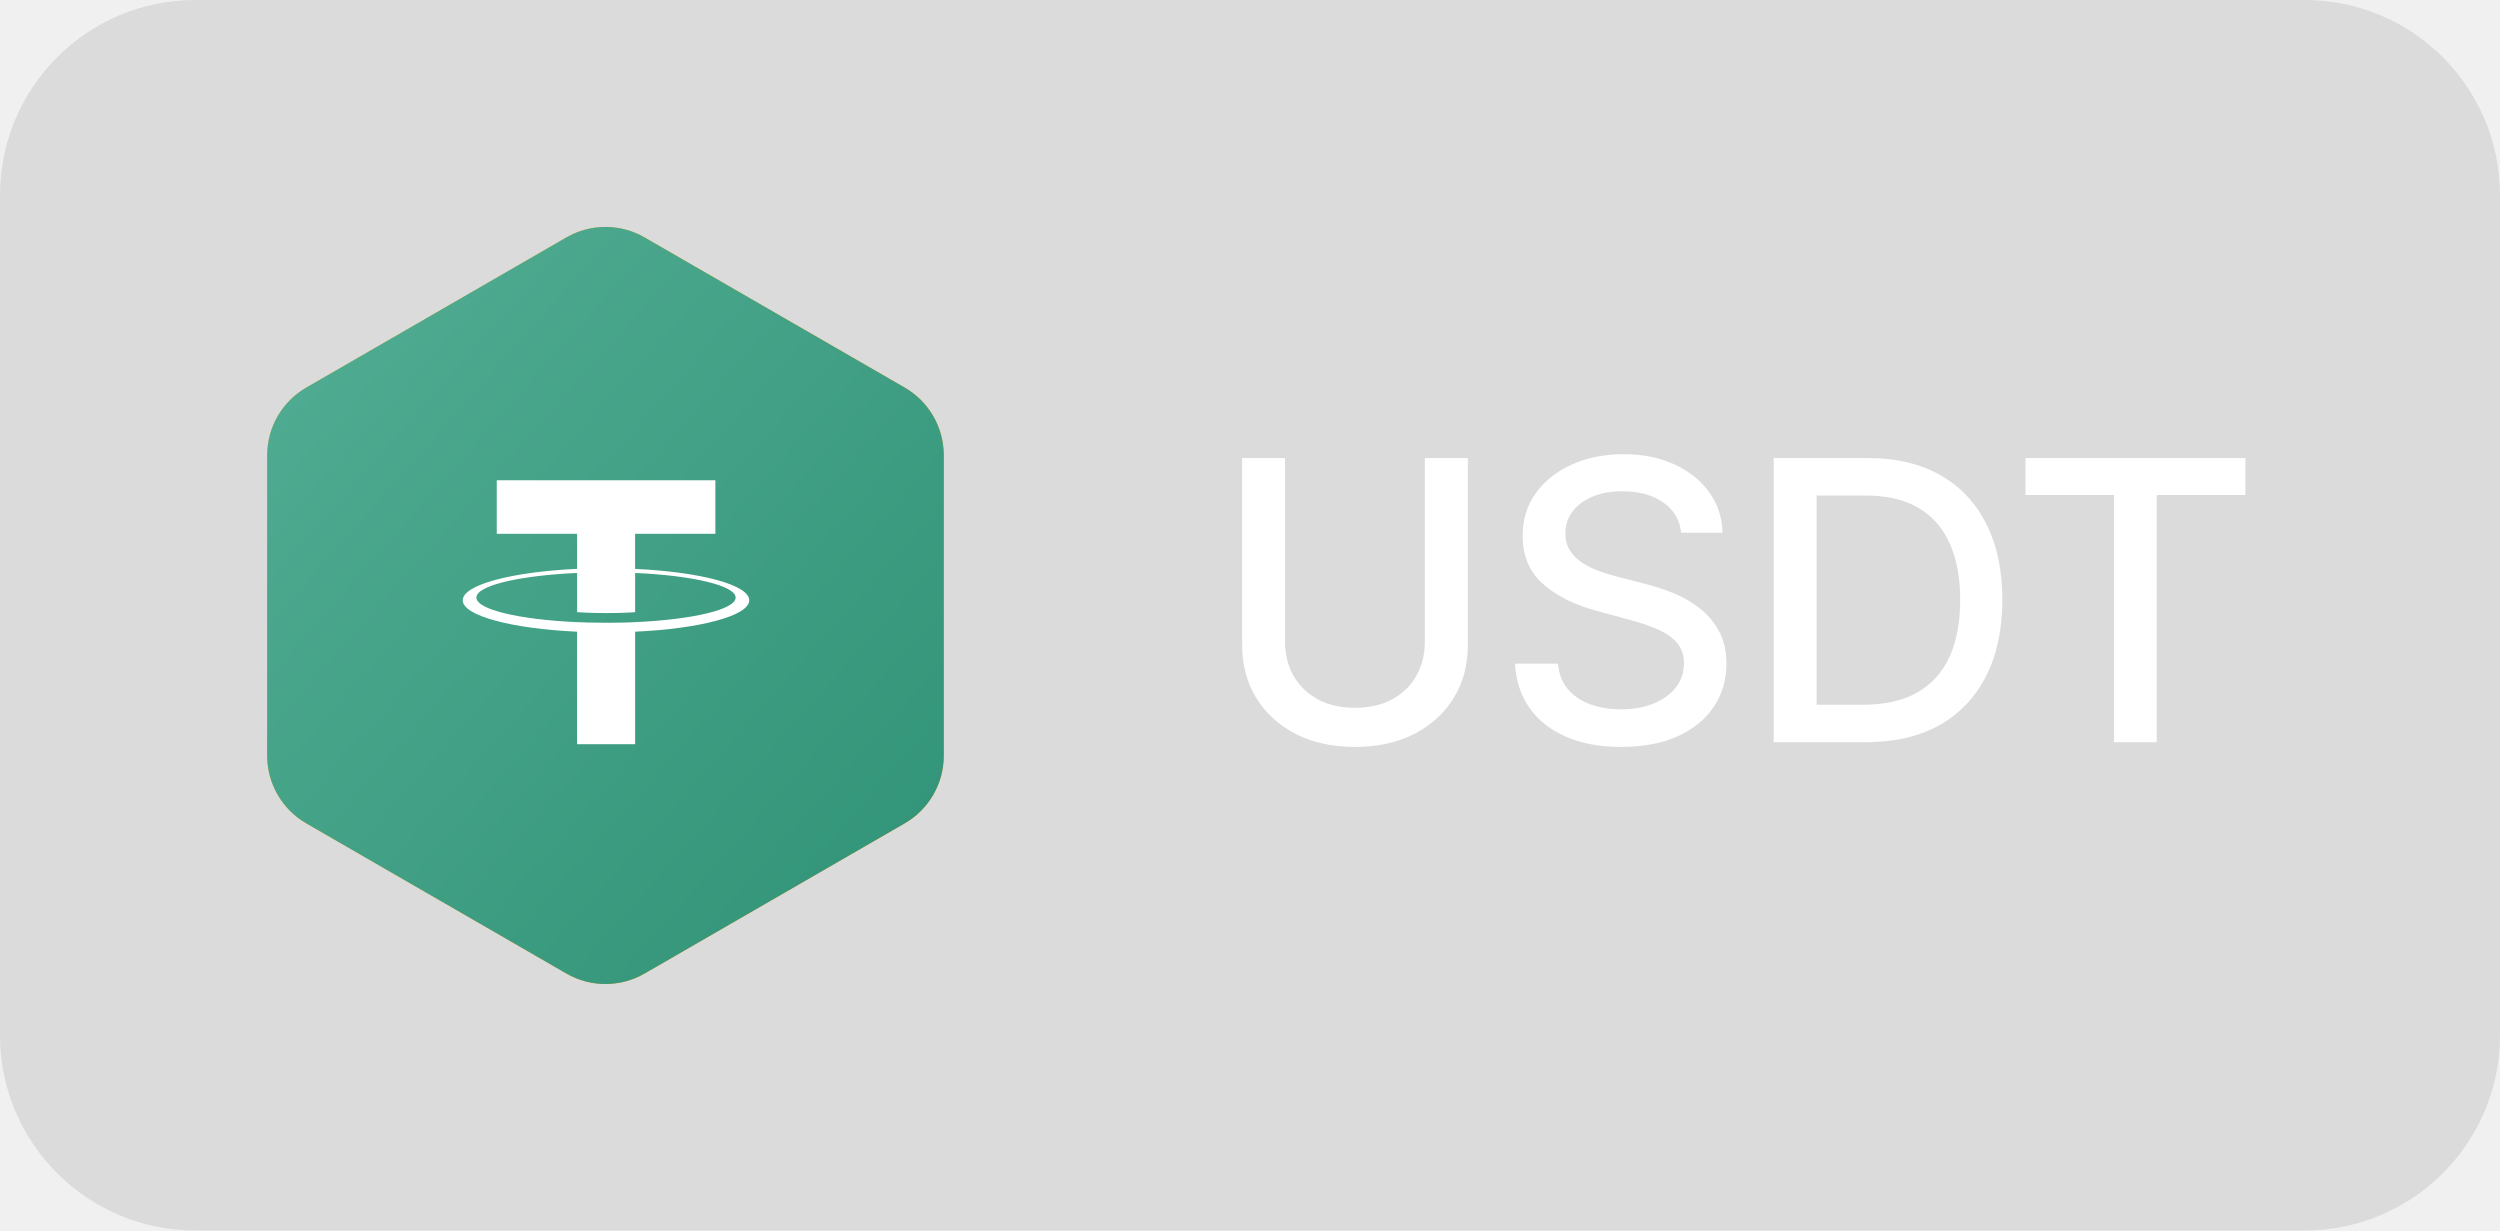
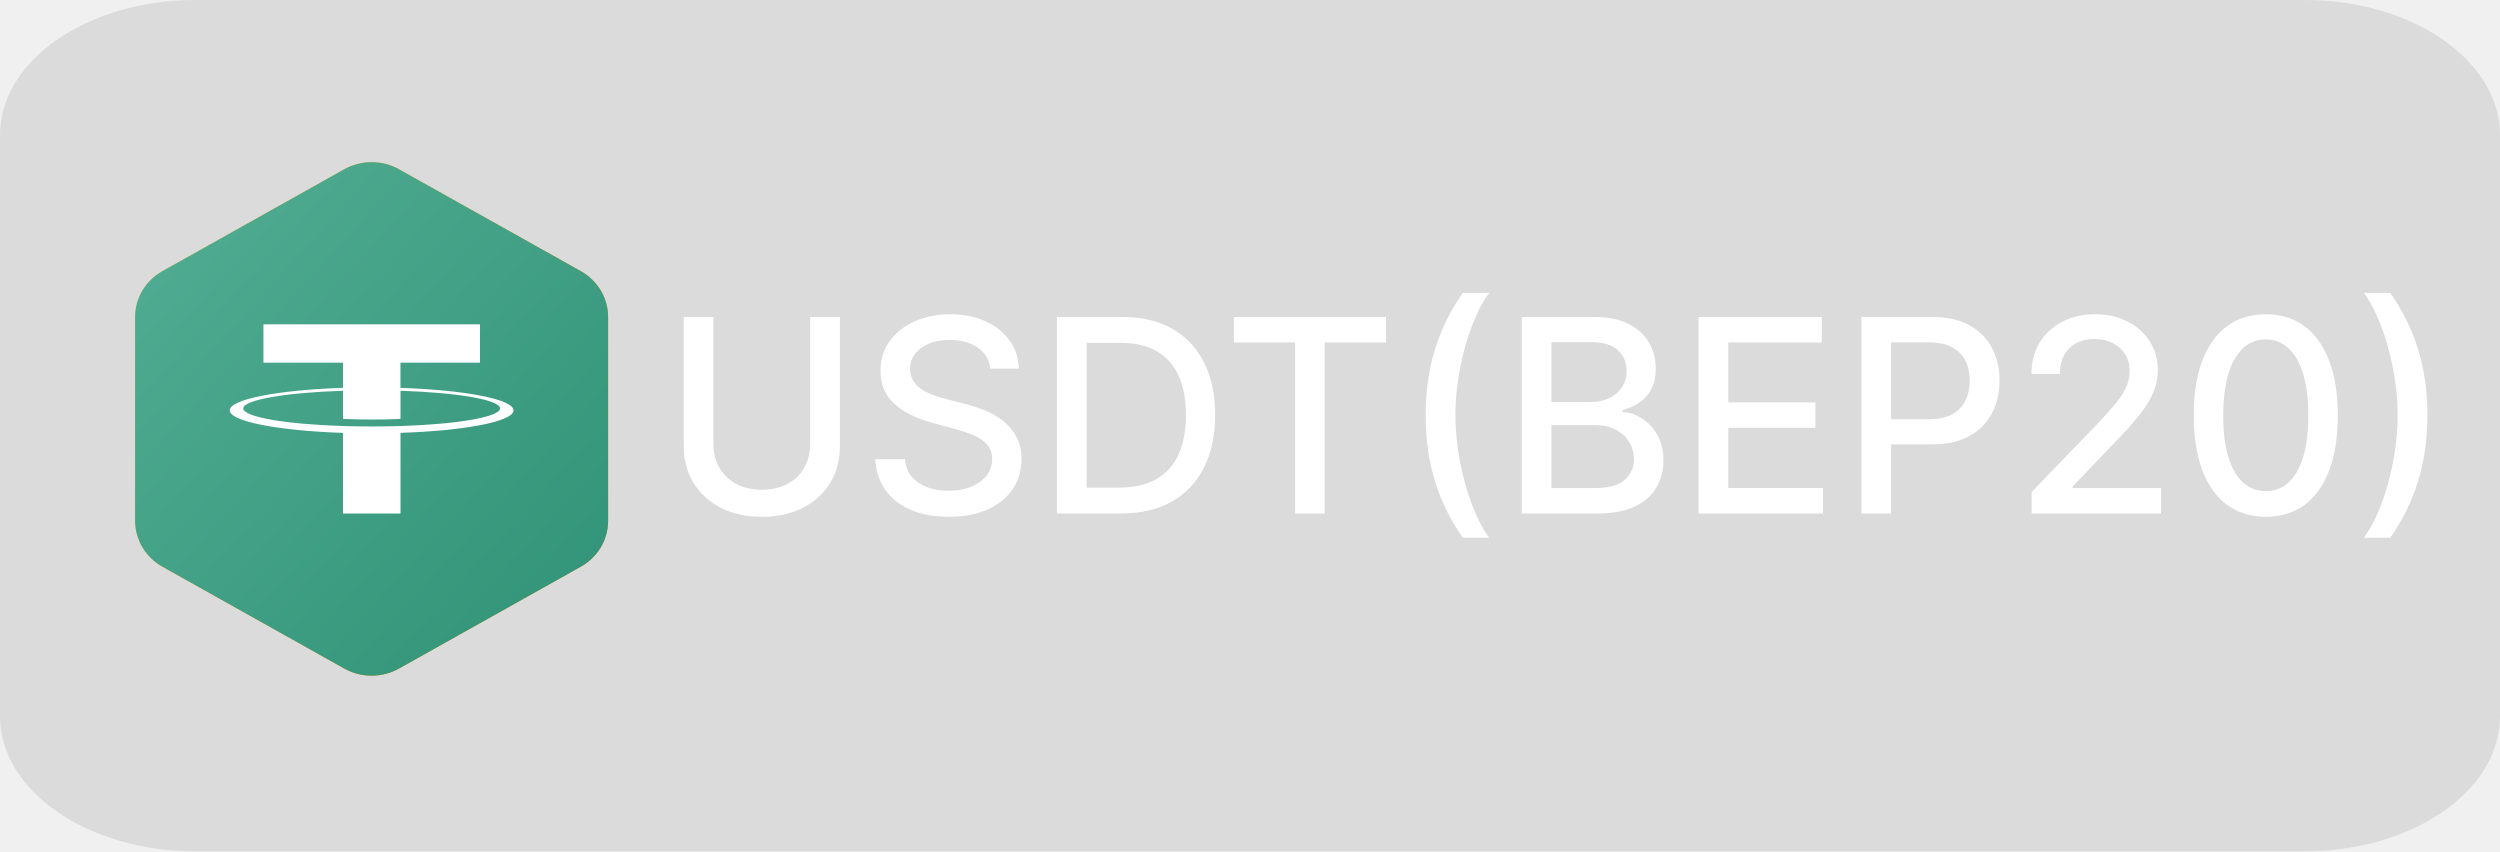
- <svg xmlns="http://www.w3.org/2000/svg" width="128" height="63" viewBox="0 0 128 63" fill="none">
-   <rect width="128" height="63" rx="10" fill="#3C3D3F" fill-opacity="0.12" />
-   <path d="M72.952 23.454H75.153V33.021C75.153 34.039 74.914 34.941 74.436 35.727C73.958 36.508 73.285 37.124 72.419 37.574C71.553 38.019 70.537 38.242 69.372 38.242C68.212 38.242 67.199 38.019 66.332 37.574C65.466 37.124 64.794 36.508 64.315 35.727C63.837 34.941 63.598 34.039 63.598 33.021V23.454H65.793V32.844C65.793 33.502 65.937 34.087 66.226 34.598C66.519 35.109 66.934 35.512 67.469 35.805C68.004 36.094 68.638 36.239 69.372 36.239C70.111 36.239 70.748 36.094 71.283 35.805C71.822 35.512 72.234 35.109 72.519 34.598C72.807 34.087 72.952 33.502 72.952 32.844V23.454ZM86.077 27.276C86.002 26.603 85.689 26.082 85.14 25.713C84.591 25.339 83.899 25.152 83.066 25.152C82.469 25.152 81.953 25.247 81.518 25.436C81.082 25.621 80.743 25.876 80.502 26.203C80.265 26.525 80.147 26.892 80.147 27.304C80.147 27.65 80.227 27.948 80.388 28.199C80.554 28.45 80.77 28.66 81.035 28.831C81.305 28.997 81.593 29.136 81.901 29.25C82.209 29.359 82.505 29.449 82.789 29.52L84.209 29.889C84.674 30.003 85.149 30.157 85.637 30.351C86.125 30.545 86.577 30.801 86.993 31.118C87.41 31.435 87.746 31.828 88.002 32.297C88.263 32.766 88.393 33.327 88.393 33.98C88.393 34.804 88.18 35.535 87.754 36.175C87.332 36.814 86.719 37.318 85.914 37.688C85.114 38.057 84.145 38.242 83.009 38.242C81.92 38.242 80.978 38.069 80.183 37.723C79.387 37.377 78.764 36.887 78.315 36.253C77.865 35.614 77.616 34.856 77.569 33.98H79.77C79.813 34.506 79.984 34.944 80.282 35.294C80.585 35.64 80.971 35.898 81.44 36.068C81.913 36.234 82.431 36.317 82.995 36.317C83.615 36.317 84.167 36.22 84.65 36.026C85.138 35.827 85.521 35.552 85.8 35.202C86.08 34.847 86.219 34.432 86.219 33.959C86.219 33.528 86.096 33.175 85.85 32.901C85.609 32.626 85.279 32.399 84.863 32.219C84.451 32.039 83.984 31.88 83.464 31.743L81.745 31.274C80.58 30.957 79.657 30.491 78.975 29.875C78.298 29.259 77.959 28.445 77.959 27.432C77.959 26.594 78.187 25.862 78.641 25.237C79.096 24.612 79.711 24.127 80.488 23.781C81.264 23.431 82.14 23.256 83.116 23.256C84.1 23.256 84.969 23.428 85.722 23.774C86.48 24.12 87.076 24.596 87.512 25.202C87.948 25.803 88.175 26.494 88.194 27.276H86.077ZM95.524 38H90.815V23.454H95.673C97.098 23.454 98.322 23.746 99.345 24.328C100.368 24.906 101.151 25.737 101.696 26.821C102.245 27.901 102.52 29.195 102.52 30.706C102.52 32.221 102.243 33.523 101.689 34.612C101.14 35.701 100.344 36.539 99.302 37.126C98.261 37.709 97.001 38 95.524 38ZM93.01 36.082H95.403C96.511 36.082 97.432 35.874 98.166 35.457C98.9 35.036 99.449 34.428 99.814 33.632C100.178 32.832 100.361 31.857 100.361 30.706C100.361 29.565 100.178 28.597 99.814 27.801C99.454 27.006 98.916 26.402 98.202 25.99C97.487 25.578 96.599 25.372 95.538 25.372H93.01V36.082ZM103.706 25.344V23.454H114.964V25.344H110.425V38H108.238V25.344H103.706Z" fill="white" />
-   <path fill-rule="evenodd" clip-rule="evenodd" d="M33 12.155L46.32 19.845C46.928 20.196 47.433 20.701 47.784 21.309C48.135 21.917 48.32 22.607 48.32 23.309V38.691C48.32 39.393 48.135 40.083 47.784 40.691C47.433 41.299 46.928 41.804 46.32 42.155L33 49.845C32.392 50.196 31.702 50.381 31 50.381C30.297 50.381 29.608 50.196 29 49.845L15.68 42.155C15.072 41.804 14.567 41.299 14.216 40.691C13.864 40.083 13.68 39.393 13.68 38.691V23.309C13.68 22.607 13.864 21.917 14.216 21.309C14.567 20.701 15.072 20.196 15.68 19.845L29 12.155C29.608 11.804 30.297 11.619 31 11.619C31.702 11.619 32.392 11.804 33 12.155Z" fill="url(#paint0_linear_0_1271)" />
-   <path fill-rule="evenodd" clip-rule="evenodd" d="M35.196 37.417C34.02 37.842 32.929 37.681 32.444 37.617C32.205 37.586 31.801 37.512 31.37 37.423L30.655 40.09L29.013 39.65L29.716 37.026L28.466 36.691L27.763 39.315L26.121 38.875L26.824 36.251L23.594 35.385L24.46 33.503L25.442 33.767C25.772 33.855 25.918 33.861 26.091 33.768C26.264 33.674 26.348 33.483 26.391 33.322L28.211 26.528C28.326 26.102 28.322 25.978 28.185 25.707C28.048 25.435 27.595 25.283 27.336 25.214L26.387 24.959L26.844 23.255L30.074 24.12L30.779 21.488L32.421 21.928L31.716 24.56L32.966 24.895L33.672 22.263L35.314 22.703L34.6 25.367C35.804 25.771 36.653 26.248 37.29 27.049C38.115 28.084 37.708 29.389 37.6 29.698C37.493 30.006 37.193 30.575 36.812 30.892C36.431 31.21 35.651 31.42 35.651 31.42C35.651 31.42 36.403 31.803 36.851 32.375C37.297 32.947 37.513 33.802 37.197 34.885C36.883 35.969 36.37 36.991 35.196 37.417ZM31.788 31.717C31.177 31.521 30.558 31.355 29.932 31.22L28.988 34.742C28.988 34.742 30.071 35.057 30.815 35.199C31.558 35.34 32.359 35.358 32.791 35.251C33.221 35.144 33.761 34.943 33.977 34.138C34.193 33.332 33.747 32.851 33.48 32.615C33.215 32.379 32.587 31.989 31.788 31.718V31.717ZM31.735 29.952C32.34 30.089 33.014 30.122 33.542 29.992C34.07 29.862 34.438 29.532 34.583 28.93C34.728 28.328 34.465 27.714 33.845 27.326C33.225 26.938 32.777 26.801 32.265 26.656C31.753 26.511 31.219 26.416 31.219 26.416L30.369 29.586C30.369 29.586 31.131 29.814 31.735 29.952Z" fill="white" />
-   <path fill-rule="evenodd" clip-rule="evenodd" d="M33 12.155L46.32 19.845C46.928 20.196 47.433 20.701 47.784 21.309C48.135 21.917 48.32 22.607 48.32 23.309V38.691C48.32 39.393 48.135 40.083 47.784 40.691C47.433 41.299 46.928 41.804 46.32 42.155L33 49.845C32.392 50.196 31.702 50.381 31 50.381C30.297 50.381 29.608 50.196 29 49.845L15.68 42.155C15.072 41.804 14.567 41.299 14.216 40.691C13.864 40.083 13.68 39.393 13.68 38.691V23.309C13.68 22.607 13.864 21.917 14.216 21.309C14.567 20.701 15.072 20.196 15.68 19.845L29 12.155C29.608 11.804 30.297 11.619 31 11.619C31.702 11.619 32.392 11.804 33 12.155Z" fill="url(#paint1_linear_0_1271)" />
-   <path d="M32.517 29.126V27.33H36.627V24.59H25.434V27.33H29.546V29.126C26.204 29.279 23.691 29.941 23.691 30.734C23.691 31.527 26.205 32.189 29.546 32.343V38.102H32.519V32.342C35.854 32.189 38.361 31.527 38.361 30.735C38.361 29.943 35.854 29.282 32.519 29.128L32.517 29.126ZM32.519 31.855V31.853C32.435 31.859 32.004 31.885 31.044 31.885C30.277 31.885 29.737 31.863 29.547 31.853V31.855C26.595 31.725 24.391 31.21 24.391 30.595C24.391 29.98 26.595 29.467 29.547 29.335V31.343C29.74 31.356 30.293 31.389 31.057 31.389C31.973 31.389 32.434 31.351 32.519 31.343V29.336C35.465 29.467 37.664 29.982 37.664 30.595C37.664 31.207 35.464 31.722 32.519 31.854" fill="white" />
+ <svg xmlns="http://www.w3.org/2000/svg" width="185" height="63" viewBox="0 0 185 63" fill="none">
+   <g clip-path="url(#clip0_4_2)">
+     <path d="M170.547 0H14.453C6.471 0 0 4.477 0 10V53C0 58.523 6.471 63 14.453 63H170.547C178.529 63 185 58.523 185 53V10C185 4.477 178.529 0 170.547 0Z" fill="#3C3D3F" fill-opacity="0.12" />
+     <path fill-rule="evenodd" clip-rule="evenodd" d="M29.521 12.525L42.979 20.064C43.593 20.408 44.104 20.903 44.459 21.5C44.813 22.096 45 22.772 45 23.46V38.54C45 39.228 44.813 39.904 44.459 40.501C44.104 41.097 43.593 41.592 42.979 41.936L29.521 49.475C28.906 49.819 28.209 50 27.5 50C26.791 50 26.094 49.819 25.479 49.475L12.021 41.936C11.406 41.592 10.896 41.097 10.541 40.501C10.187 39.904 10 39.228 10 38.54V23.46C10 22.772 10.187 22.096 10.541 21.5C10.896 20.903 11.406 20.408 12.021 20.064L25.479 12.525C26.094 12.181 26.791 12 27.5 12C28.209 12 28.906 12.181 29.521 12.525Z" fill="url(#paint0_linear_4_2)" />
+     <path fill-rule="evenodd" clip-rule="evenodd" d="M33.769 37.929C32.069 38.354 30.492 38.193 29.791 38.129C29.446 38.098 28.862 38.024 28.239 37.935L27.205 40.602L24.832 40.162L25.848 37.538L24.042 37.203L23.026 39.827L20.652 39.387L21.668 36.763L17 35.897L18.252 34.015L19.671 34.279C20.148 34.367 20.359 34.373 20.609 34.28C20.859 34.186 20.98 33.995 21.043 33.834L23.673 27.04C23.839 26.614 23.833 26.49 23.635 26.219C23.437 25.947 22.783 25.795 22.408 25.726L21.037 25.471L21.697 23.767L26.366 24.632L27.385 22L29.758 22.44L28.739 25.072L30.546 25.407L31.566 22.775L33.939 23.215L32.907 25.879C34.647 26.283 35.874 26.76 36.795 27.561C37.987 28.596 37.399 29.901 37.243 30.21C37.088 30.518 36.655 31.087 36.104 31.404C35.553 31.722 34.426 31.932 34.426 31.932C34.426 31.932 35.513 32.315 36.16 32.887C36.805 33.459 37.117 34.314 36.661 35.397C36.207 36.481 35.465 37.503 33.769 37.929ZM28.843 32.229C27.961 32.033 27.066 31.867 26.16 31.732L24.796 35.254C24.796 35.254 26.361 35.569 27.437 35.711C28.511 35.852 29.668 35.87 30.293 35.763C30.914 35.656 31.695 35.455 32.007 34.65C32.319 33.844 31.674 33.363 31.288 33.127C30.905 32.891 29.998 32.501 28.843 32.23V32.229ZM28.766 30.464C29.641 30.601 30.615 30.634 31.378 30.504C32.141 30.374 32.673 30.044 32.883 29.442C33.092 28.84 32.712 28.226 31.816 27.838C30.92 27.45 30.272 27.313 29.532 27.168C28.792 27.023 28.02 26.928 28.02 26.928L26.792 30.098C26.792 30.098 27.893 30.326 28.766 30.464Z" fill="white" />
+     <path fill-rule="evenodd" clip-rule="evenodd" d="M29.521 12.525L42.979 20.064C43.593 20.408 44.104 20.903 44.459 21.5C44.813 22.096 45 22.772 45 23.46V38.54C45 39.228 44.813 39.904 44.459 40.501C44.104 41.097 43.593 41.592 42.979 41.936L29.521 49.475C28.906 49.819 28.209 50 27.5 50C26.791 50 26.094 49.819 25.479 49.475L12.021 41.936C11.406 41.592 10.896 41.097 10.541 40.501C10.187 39.904 10 39.228 10 38.54V23.46C10 22.772 10.187 22.096 10.541 21.5C10.896 20.903 11.406 20.408 12.021 20.064L25.479 12.525C26.094 12.181 26.791 12 27.5 12C28.209 12 28.906 12.181 29.521 12.525Z" fill="url(#paint1_linear_4_2)" />
+     <path d="M29.634 28.7V26.839H35.518V24H19.495V26.839H25.381V28.7C20.597 28.858 17 29.544 17 30.366C17 31.188 20.599 31.873 25.381 32.033V38H29.637V32.032C34.411 31.873 38 31.188 38 30.367C38 29.546 34.411 28.861 29.637 28.702L29.634 28.7ZM29.637 31.527V31.525C29.517 31.532 28.9 31.558 27.526 31.558C26.428 31.558 25.655 31.536 25.383 31.525V31.527C21.157 31.393 18.002 30.859 18.002 30.222C18.002 29.585 21.157 29.053 25.383 28.916V30.997C25.659 31.01 26.451 31.045 27.544 31.045C28.856 31.045 29.515 31.005 29.637 30.997V28.917C33.854 29.053 37.002 29.587 37.002 30.222C37.002 30.856 33.853 31.391 29.637 31.527Z" fill="white" />
+     <path d="M59.952 23.454H62.153V33.021C62.153 34.039 61.914 34.941 61.436 35.727C60.958 36.508 60.285 37.124 59.419 37.574C58.553 38.019 57.537 38.242 56.372 38.242C55.212 38.242 54.199 38.019 53.332 37.574C52.466 37.124 51.794 36.508 51.315 35.727C50.837 34.941 50.598 34.039 50.598 33.021V23.454H52.793V32.844C52.793 33.502 52.937 34.087 53.226 34.598C53.519 35.109 53.934 35.512 54.469 35.805C55.004 36.094 55.638 36.239 56.372 36.239C57.111 36.239 57.748 36.094 58.283 35.805C58.822 35.512 59.234 35.109 59.519 34.598C59.807 34.087 59.952 33.502 59.952 32.844V23.454ZM73.277 27.276C73.202 26.603 72.889 26.082 72.34 25.713C71.791 25.339 71.099 25.152 70.266 25.152C69.669 25.152 69.153 25.247 68.718 25.436C68.282 25.621 67.944 25.876 67.702 26.203C67.465 26.525 67.347 26.892 67.347 27.304C67.347 27.65 67.427 27.948 67.588 28.199C67.754 28.45 67.97 28.66 68.235 28.831C68.505 28.997 68.793 29.136 69.101 29.25C69.409 29.359 69.705 29.449 69.989 29.52L71.409 29.889C71.874 30.003 72.349 30.157 72.837 30.351C73.325 30.545 73.777 30.801 74.194 31.118C74.61 31.435 74.946 31.828 75.202 32.297C75.463 32.766 75.593 33.327 75.593 33.98C75.593 34.804 75.38 35.535 74.954 36.175C74.532 36.814 73.919 37.318 73.114 37.688C72.314 38.057 71.346 38.242 70.209 38.242C69.12 38.242 68.178 38.069 67.382 37.723C66.587 37.377 65.964 36.887 65.515 36.253C65.065 35.614 64.816 34.856 64.769 33.98H66.971C67.013 34.506 67.184 34.944 67.482 35.294C67.785 35.64 68.171 35.898 68.64 36.068C69.113 36.234 69.632 36.317 70.195 36.317C70.815 36.317 71.367 36.22 71.85 36.026C72.338 35.827 72.721 35.552 73 35.202C73.28 34.847 73.419 34.432 73.419 33.959C73.419 33.528 73.296 33.175 73.05 32.901C72.809 32.626 72.48 32.399 72.063 32.219C71.651 32.039 71.184 31.88 70.664 31.743L68.945 31.274C67.78 30.957 66.857 30.491 66.175 29.875C65.498 29.259 65.159 28.445 65.159 27.432C65.159 26.594 65.387 25.862 65.841 25.237C66.296 24.612 66.911 24.127 67.688 23.781C68.464 23.431 69.34 23.256 70.316 23.256C71.3 23.256 72.169 23.428 72.922 23.774C73.68 24.12 74.276 24.596 74.712 25.202C75.148 25.803 75.375 26.494 75.394 27.276H73.277ZM82.924 38H78.215V23.454H83.073C84.498 23.454 85.722 23.746 86.745 24.328C87.768 24.906 88.551 25.737 89.096 26.821C89.645 27.901 89.92 29.195 89.92 30.706C89.92 32.221 89.643 33.523 89.089 34.612C88.54 35.701 87.744 36.539 86.702 37.126C85.661 37.709 84.401 38 82.924 38ZM80.41 36.082H82.803C83.911 36.082 84.832 35.874 85.566 35.457C86.3 35.036 86.849 34.428 87.214 33.632C87.578 32.832 87.761 31.857 87.761 30.706C87.761 29.565 87.578 28.597 87.214 27.801C86.854 27.006 86.317 26.402 85.602 25.99C84.887 25.578 83.999 25.372 82.938 25.372H80.41V36.082ZM91.306 25.344V23.454H102.564V25.344H98.025V38H95.838V25.344H91.306ZM105.499 30.727C105.499 28.947 105.733 27.309 106.202 25.812C106.67 24.316 107.355 22.936 108.254 21.672H110.2C109.85 22.141 109.523 22.716 109.22 23.398C108.917 24.079 108.652 24.828 108.425 25.642C108.197 26.452 108.02 27.292 107.892 28.163C107.764 29.03 107.7 29.884 107.7 30.727C107.7 31.854 107.812 32.995 108.034 34.151C108.257 35.306 108.557 36.378 108.936 37.368C109.315 38.358 109.736 39.165 110.2 39.79H108.254C107.355 38.526 106.67 37.145 106.202 35.649C105.733 34.153 105.499 32.512 105.499 30.727ZM112.61 38V23.454H117.936C118.969 23.454 119.823 23.625 120.5 23.966C121.177 24.302 121.684 24.759 122.02 25.337C122.356 25.91 122.525 26.556 122.525 27.276C122.525 27.882 122.413 28.393 122.191 28.81C121.968 29.222 121.67 29.553 121.296 29.804C120.926 30.05 120.519 30.23 120.074 30.344V30.486C120.557 30.509 121.028 30.666 121.488 30.954C121.952 31.239 122.335 31.643 122.638 32.169C122.941 32.695 123.093 33.334 123.093 34.087C123.093 34.83 122.917 35.498 122.567 36.09C122.221 36.677 121.686 37.143 120.962 37.489C120.238 37.83 119.312 38 118.185 38H112.61ZM114.804 36.118H117.972C119.023 36.118 119.776 35.914 120.23 35.507C120.685 35.1 120.912 34.591 120.912 33.98C120.912 33.521 120.796 33.099 120.564 32.716C120.332 32.332 120.001 32.027 119.57 31.8C119.144 31.572 118.637 31.459 118.05 31.459H114.804V36.118ZM114.804 29.747H117.745C118.237 29.747 118.68 29.652 119.073 29.463C119.471 29.274 119.785 29.009 120.017 28.668C120.254 28.322 120.373 27.915 120.373 27.446C120.373 26.845 120.162 26.34 119.74 25.933C119.319 25.526 118.673 25.322 117.801 25.322H114.804V29.747ZM125.696 38V23.454H134.815V25.344H127.89V29.776H134.339V31.658H127.89V36.111H134.9V38H125.696ZM137.746 38V23.454H142.931C144.063 23.454 145 23.66 145.744 24.072C146.487 24.484 147.043 25.048 147.413 25.763C147.782 26.473 147.967 27.273 147.967 28.163C147.967 29.058 147.78 29.863 147.406 30.578C147.036 31.288 146.478 31.852 145.729 32.269C144.986 32.68 144.051 32.886 142.924 32.886H139.359V31.026H142.725C143.44 31.026 144.02 30.902 144.465 30.656C144.91 30.405 145.237 30.064 145.445 29.634C145.654 29.203 145.758 28.713 145.758 28.163C145.758 27.614 145.654 27.126 145.445 26.7C145.237 26.274 144.908 25.94 144.458 25.699C144.013 25.457 143.426 25.337 142.697 25.337H139.941V38H137.746ZM150.341 38V36.409L155.262 31.31C155.788 30.756 156.221 30.27 156.562 29.854C156.908 29.432 157.166 29.032 157.336 28.653C157.507 28.275 157.592 27.872 157.592 27.446C157.592 26.963 157.478 26.546 157.251 26.196C157.024 25.841 156.714 25.569 156.321 25.379C155.928 25.185 155.485 25.088 154.993 25.088C154.472 25.088 154.017 25.195 153.629 25.408C153.241 25.621 152.942 25.921 152.734 26.31C152.526 26.698 152.422 27.152 152.422 27.673H150.326C150.326 26.788 150.53 26.014 150.937 25.351C151.344 24.688 151.903 24.174 152.613 23.81C153.324 23.44 154.131 23.256 155.035 23.256C155.949 23.256 156.754 23.438 157.45 23.803C158.151 24.162 158.698 24.655 159.091 25.28C159.484 25.9 159.68 26.601 159.68 27.382C159.68 27.922 159.578 28.45 159.375 28.966C159.176 29.482 158.828 30.057 158.331 30.692C157.833 31.322 157.142 32.086 156.257 32.986L153.366 36.011V36.118H159.914V38H150.341ZM167.67 38.242C166.548 38.237 165.589 37.941 164.794 37.354C163.998 36.767 163.39 35.912 162.968 34.79C162.547 33.668 162.336 32.316 162.336 30.734C162.336 29.158 162.547 27.811 162.968 26.693C163.395 25.576 164.005 24.724 164.801 24.136C165.601 23.549 166.557 23.256 167.67 23.256C168.783 23.256 169.737 23.552 170.532 24.143C171.328 24.731 171.936 25.583 172.358 26.7C172.784 27.813 172.997 29.158 172.997 30.734C172.997 32.321 172.786 33.675 172.365 34.797C171.943 35.914 171.335 36.769 170.539 37.361C169.744 37.948 168.788 38.242 167.67 38.242ZM167.67 36.345C168.655 36.345 169.424 35.865 169.978 34.903C170.537 33.942 170.816 32.553 170.816 30.734C170.816 29.527 170.689 28.507 170.433 27.673C170.182 26.835 169.82 26.201 169.346 25.77C168.877 25.334 168.319 25.116 167.67 25.116C166.69 25.116 165.921 25.599 165.362 26.565C164.803 27.531 164.521 28.921 164.517 30.734C164.517 31.947 164.642 32.972 164.893 33.81C165.149 34.643 165.511 35.275 165.98 35.706C166.449 36.132 167.012 36.345 167.67 36.345ZM179.629 30.727C179.629 32.512 179.394 34.153 178.925 35.649C178.457 37.145 177.772 38.526 176.873 39.79H174.927C175.277 39.321 175.604 38.746 175.907 38.064C176.21 37.382 176.475 36.636 176.702 35.827C176.93 35.012 177.107 34.169 177.235 33.298C177.363 32.427 177.427 31.57 177.427 30.727C177.427 29.605 177.316 28.466 177.093 27.311C176.871 26.156 176.57 25.083 176.191 24.094C175.812 23.104 175.391 22.297 174.927 21.672H176.873C177.772 22.936 178.457 24.316 178.925 25.812C179.394 27.309 179.629 28.947 179.629 30.727Z" fill="white" />
+   </g>
  <defs>
-     <linearGradient id="paint0_linear_0_1271" x1="42.553" y1="38.571" x2="16.985" y2="23.646" gradientUnits="userSpaceOnUse">
+     <linearGradient id="paint0_linear_4_2" x1="39.173" y1="38.422" x2="13.742" y2="23.122" gradientUnits="userSpaceOnUse">
      <stop stop-color="#FF9400" />
      <stop offset="1" stop-color="#FFBB21" />
    </linearGradient>
-     <linearGradient id="paint1_linear_0_1271" x1="13.68" y1="11.619" x2="52.925" y2="46.347" gradientUnits="userSpaceOnUse">
+     <linearGradient id="paint1_linear_4_2" x1="10" y1="12" x2="48.598" y2="47.202" gradientUnits="userSpaceOnUse">
      <stop stop-color="#53AE94" />
      <stop offset="1" stop-color="#2E9175" />
    </linearGradient>
+     <clipPath id="clip0_4_2">
+       <rect width="185" height="63" fill="white" />
+     </clipPath>
  </defs>
</svg>
